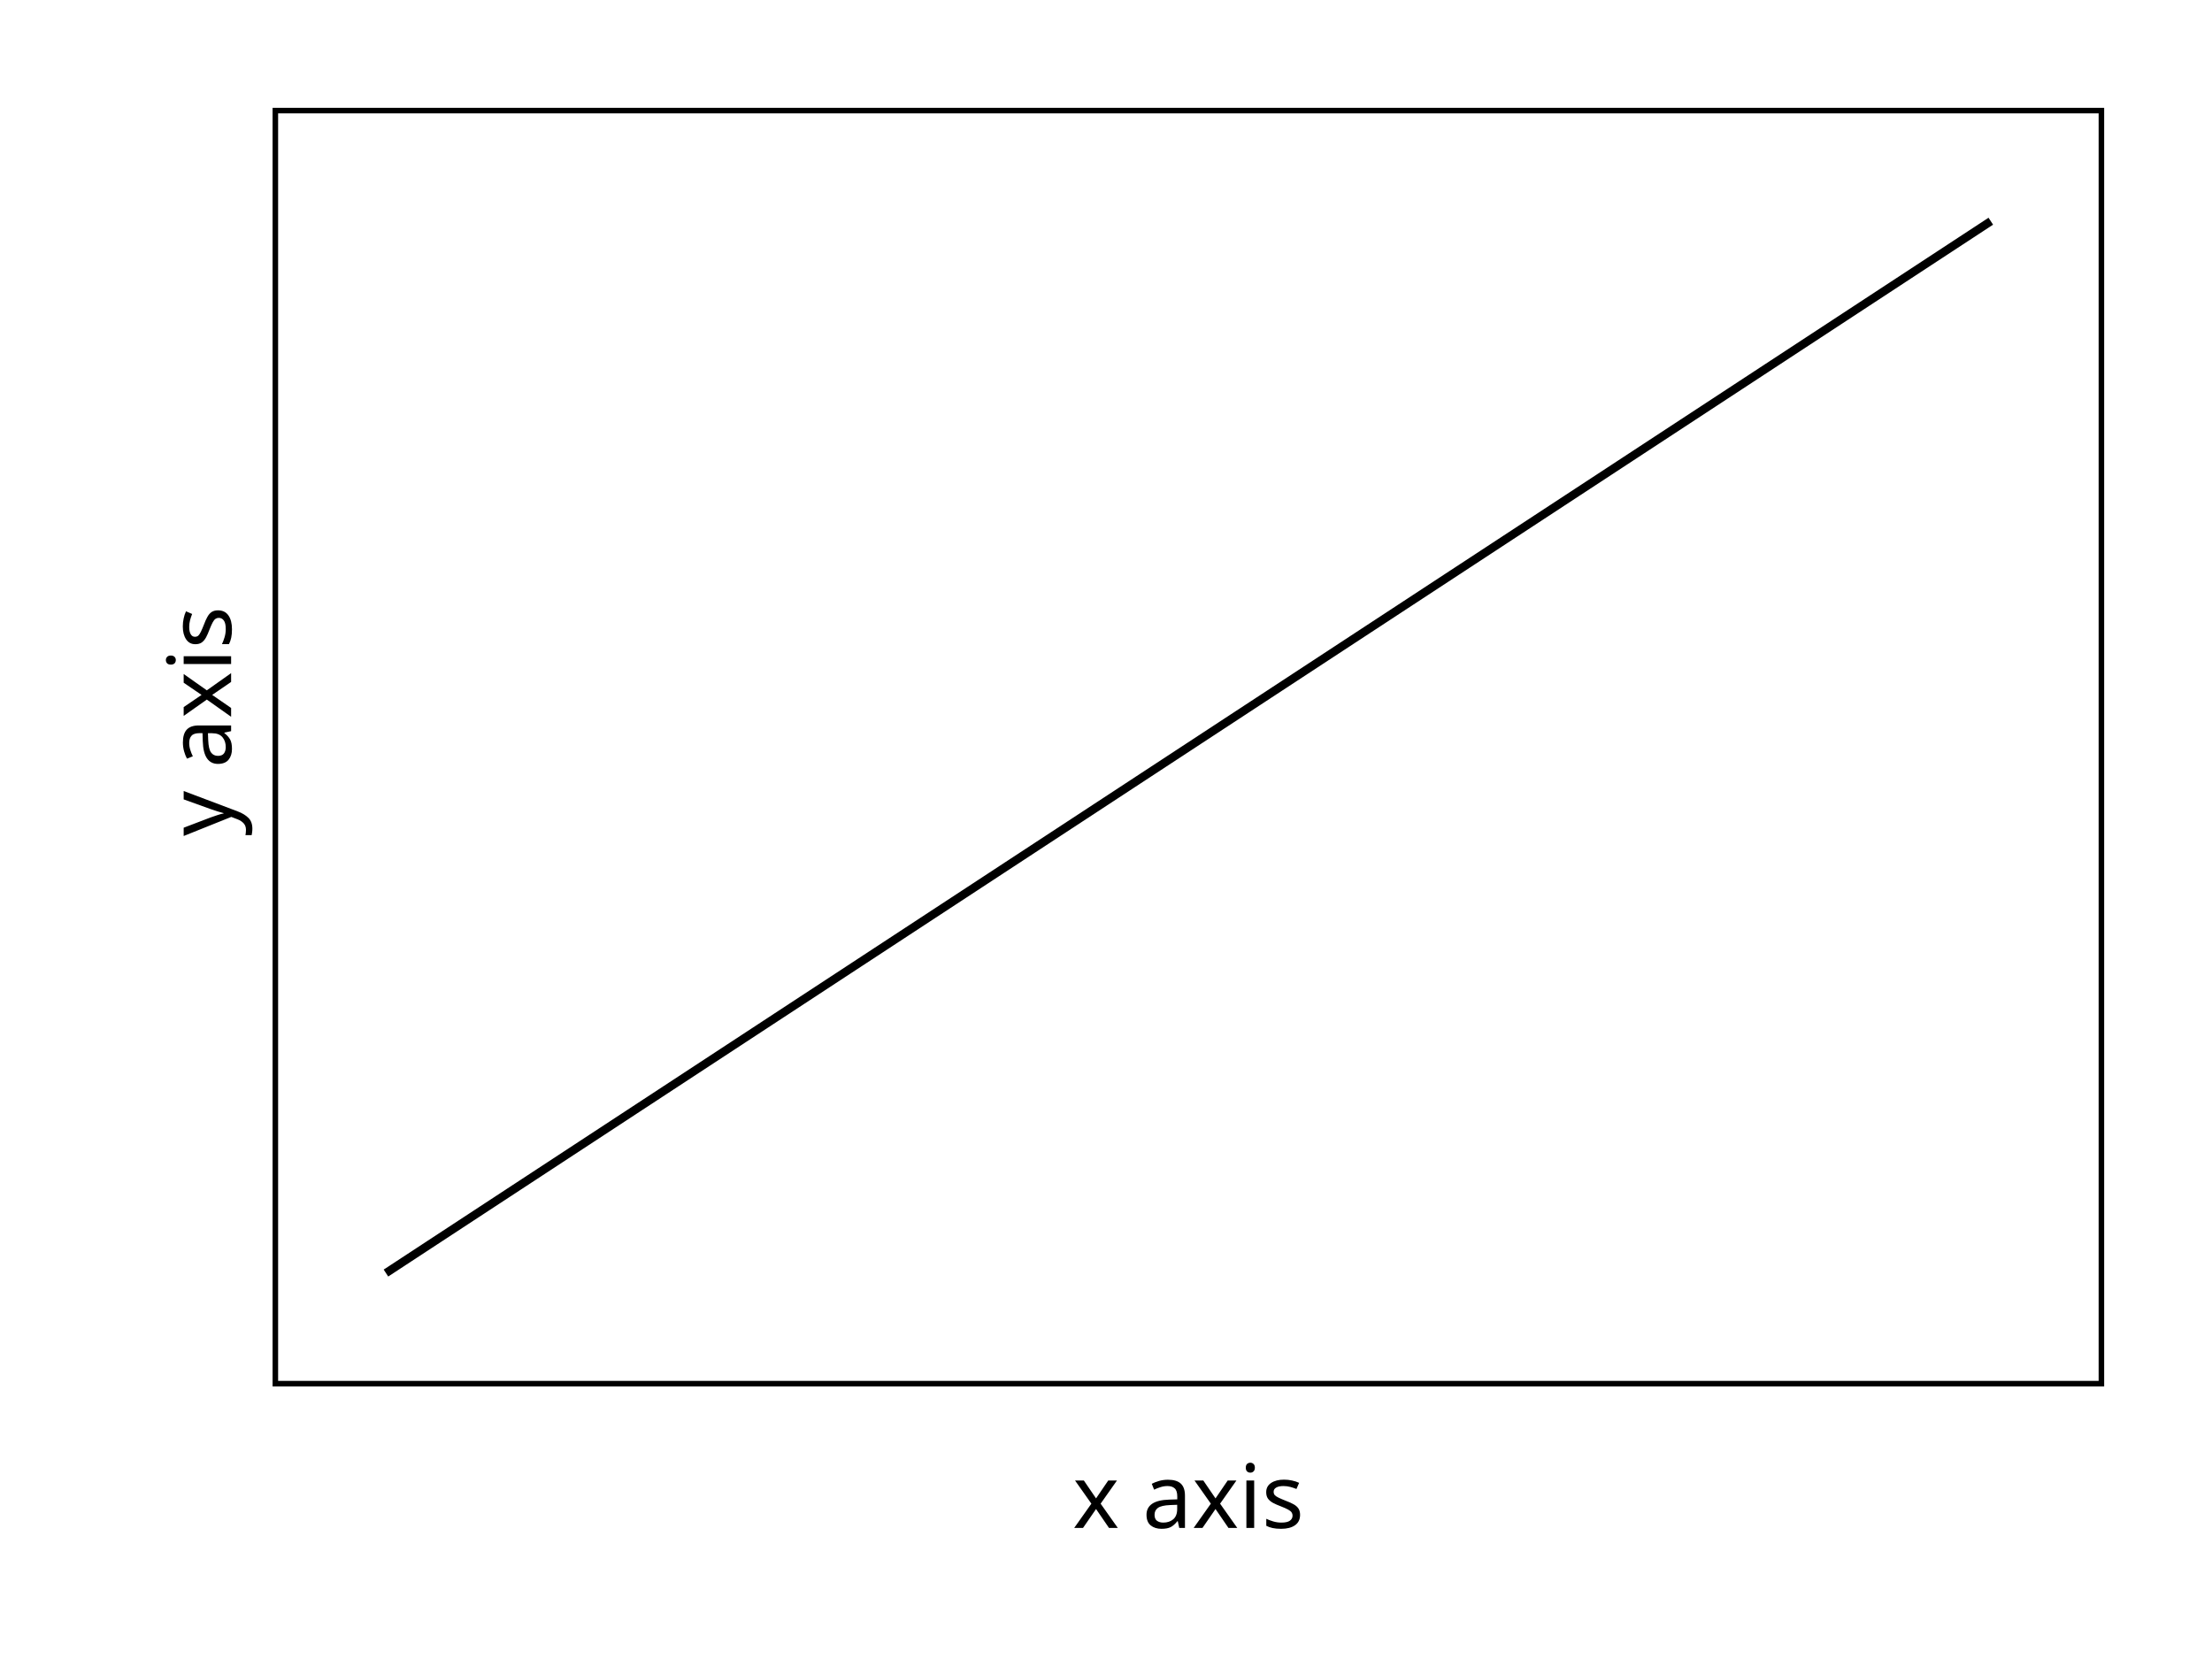
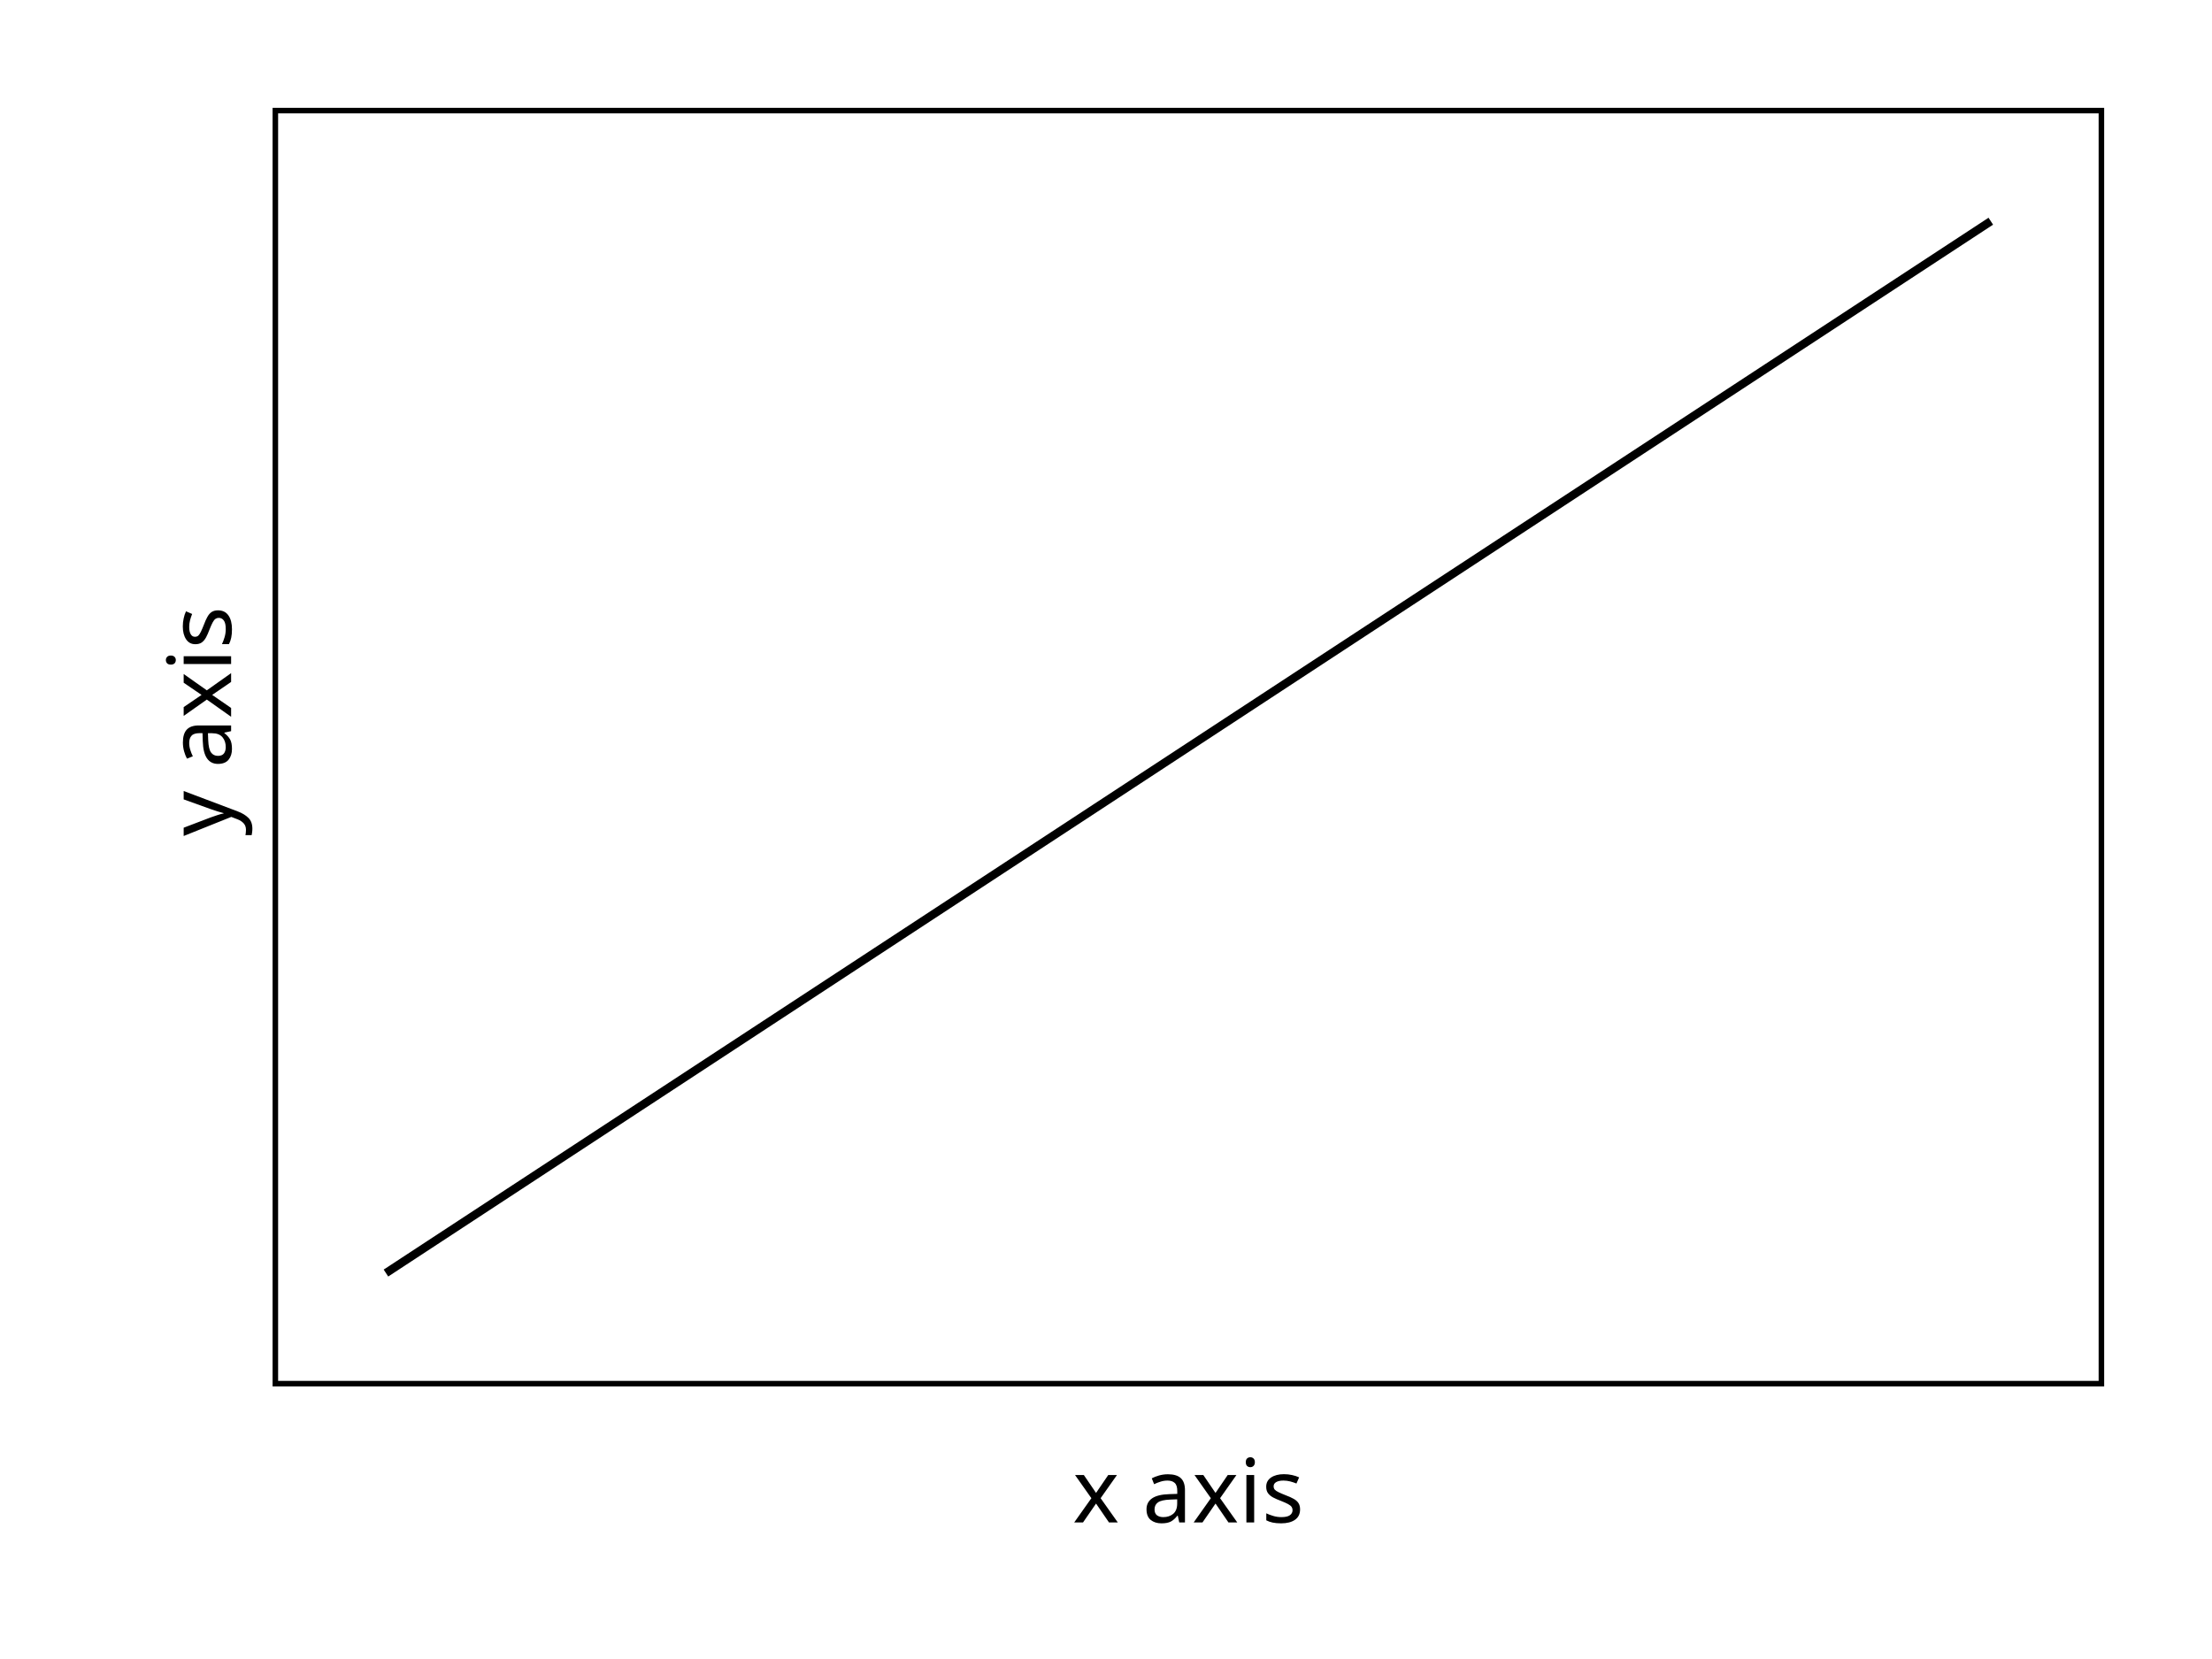
<svg xmlns="http://www.w3.org/2000/svg" height="300" viewBox="0 0 400 300" width="400">
  <rect fill="#ffffff" height="100%" width="100%" />
  <clipPath id="eidoplot-clip1">
    <path d="M49.792,20 L380,20 L380,250.208 L49.792,250.208 z" />
  </clipPath>
  <g clip-path="url(#eidoplot-clip1)">
    <path d="M69.792,230.208 L214.896,135.104 L360,40" fill="none" stroke="#000000" stroke-width="1.5" />
  </g>
-   <text dominant-baseline="hanging" fill="#000000" font-family="sans-serif" font-size="16" font-stretch="normal" font-style="normal" font-weight="400" text-anchor="middle" text-rendering="optimizeLegibility" transform="matrix(1 0 0 1 214.896 263.888)">
- x axis
- </text>
-   <text dominant-baseline="alphabetic" fill="#000000" font-family="sans-serif" font-size="16" font-stretch="normal" font-style="normal" font-weight="400" text-anchor="middle" text-rendering="optimizeLegibility" transform="matrix(-0.00000004371139 -1 1 -0.00000004371139 41.792 130.416)">
- y axis
- </text>
+   <text text-rendering="optimizeLegibility" transform="matrix(1 0 0 1 214.896 275.312)">
+     <tspan text-anchor="middle" x="0">
+       <tspan font-family="sans-serif" font-size="16" font-stretch="normal" font-style="normal" font-weight="400">
+         <tspan fill="#000000">x axis</tspan>
+       </tspan>
+     </tspan>
+   </text>
+   <text text-rendering="optimizeLegibility" transform="matrix(-0.00000004371139 -1 1 -0.00000004371139 41.792 130.416)">
+     <tspan text-anchor="middle" x="0">
+       <tspan font-family="sans-serif" font-size="16" font-stretch="normal" font-style="normal" font-weight="400">
+         <tspan fill="#000000">y axis</tspan>
+       </tspan>
+     </tspan>
+   </text>
  <rect fill="none" height="230.208" stroke="#000000" stroke-width="1" width="330.208" x="49.792" y="20" />
</svg>
